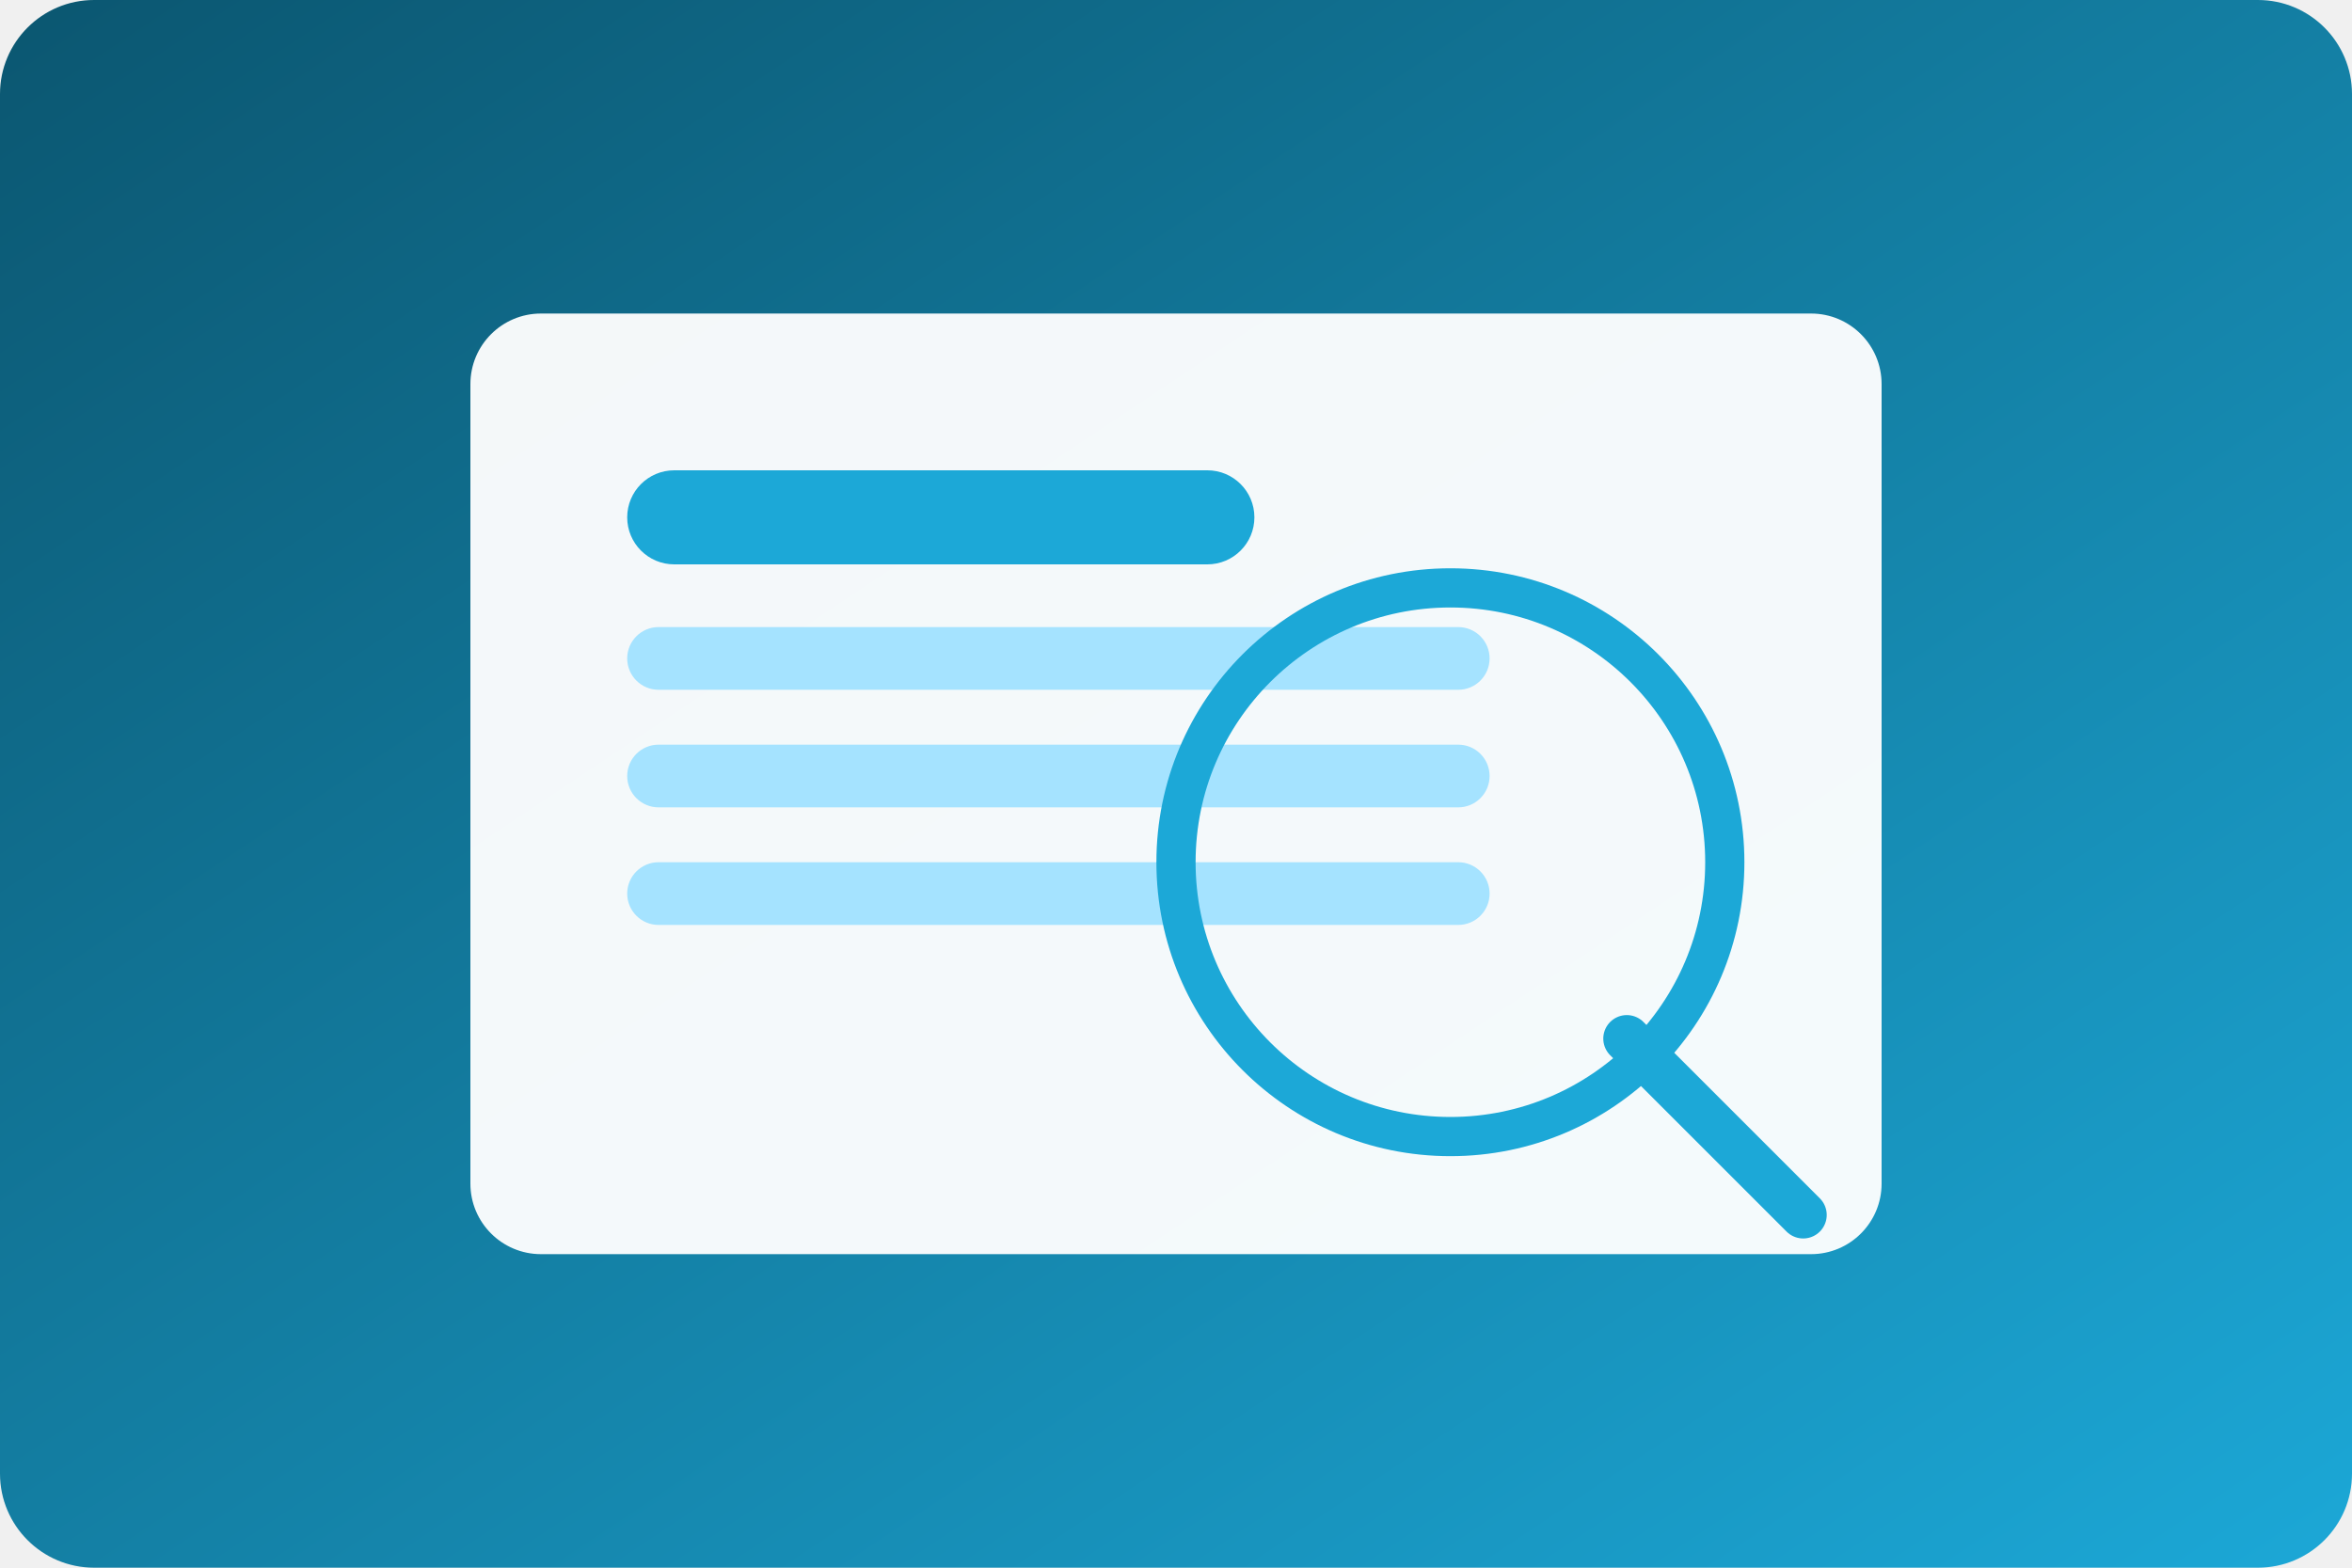
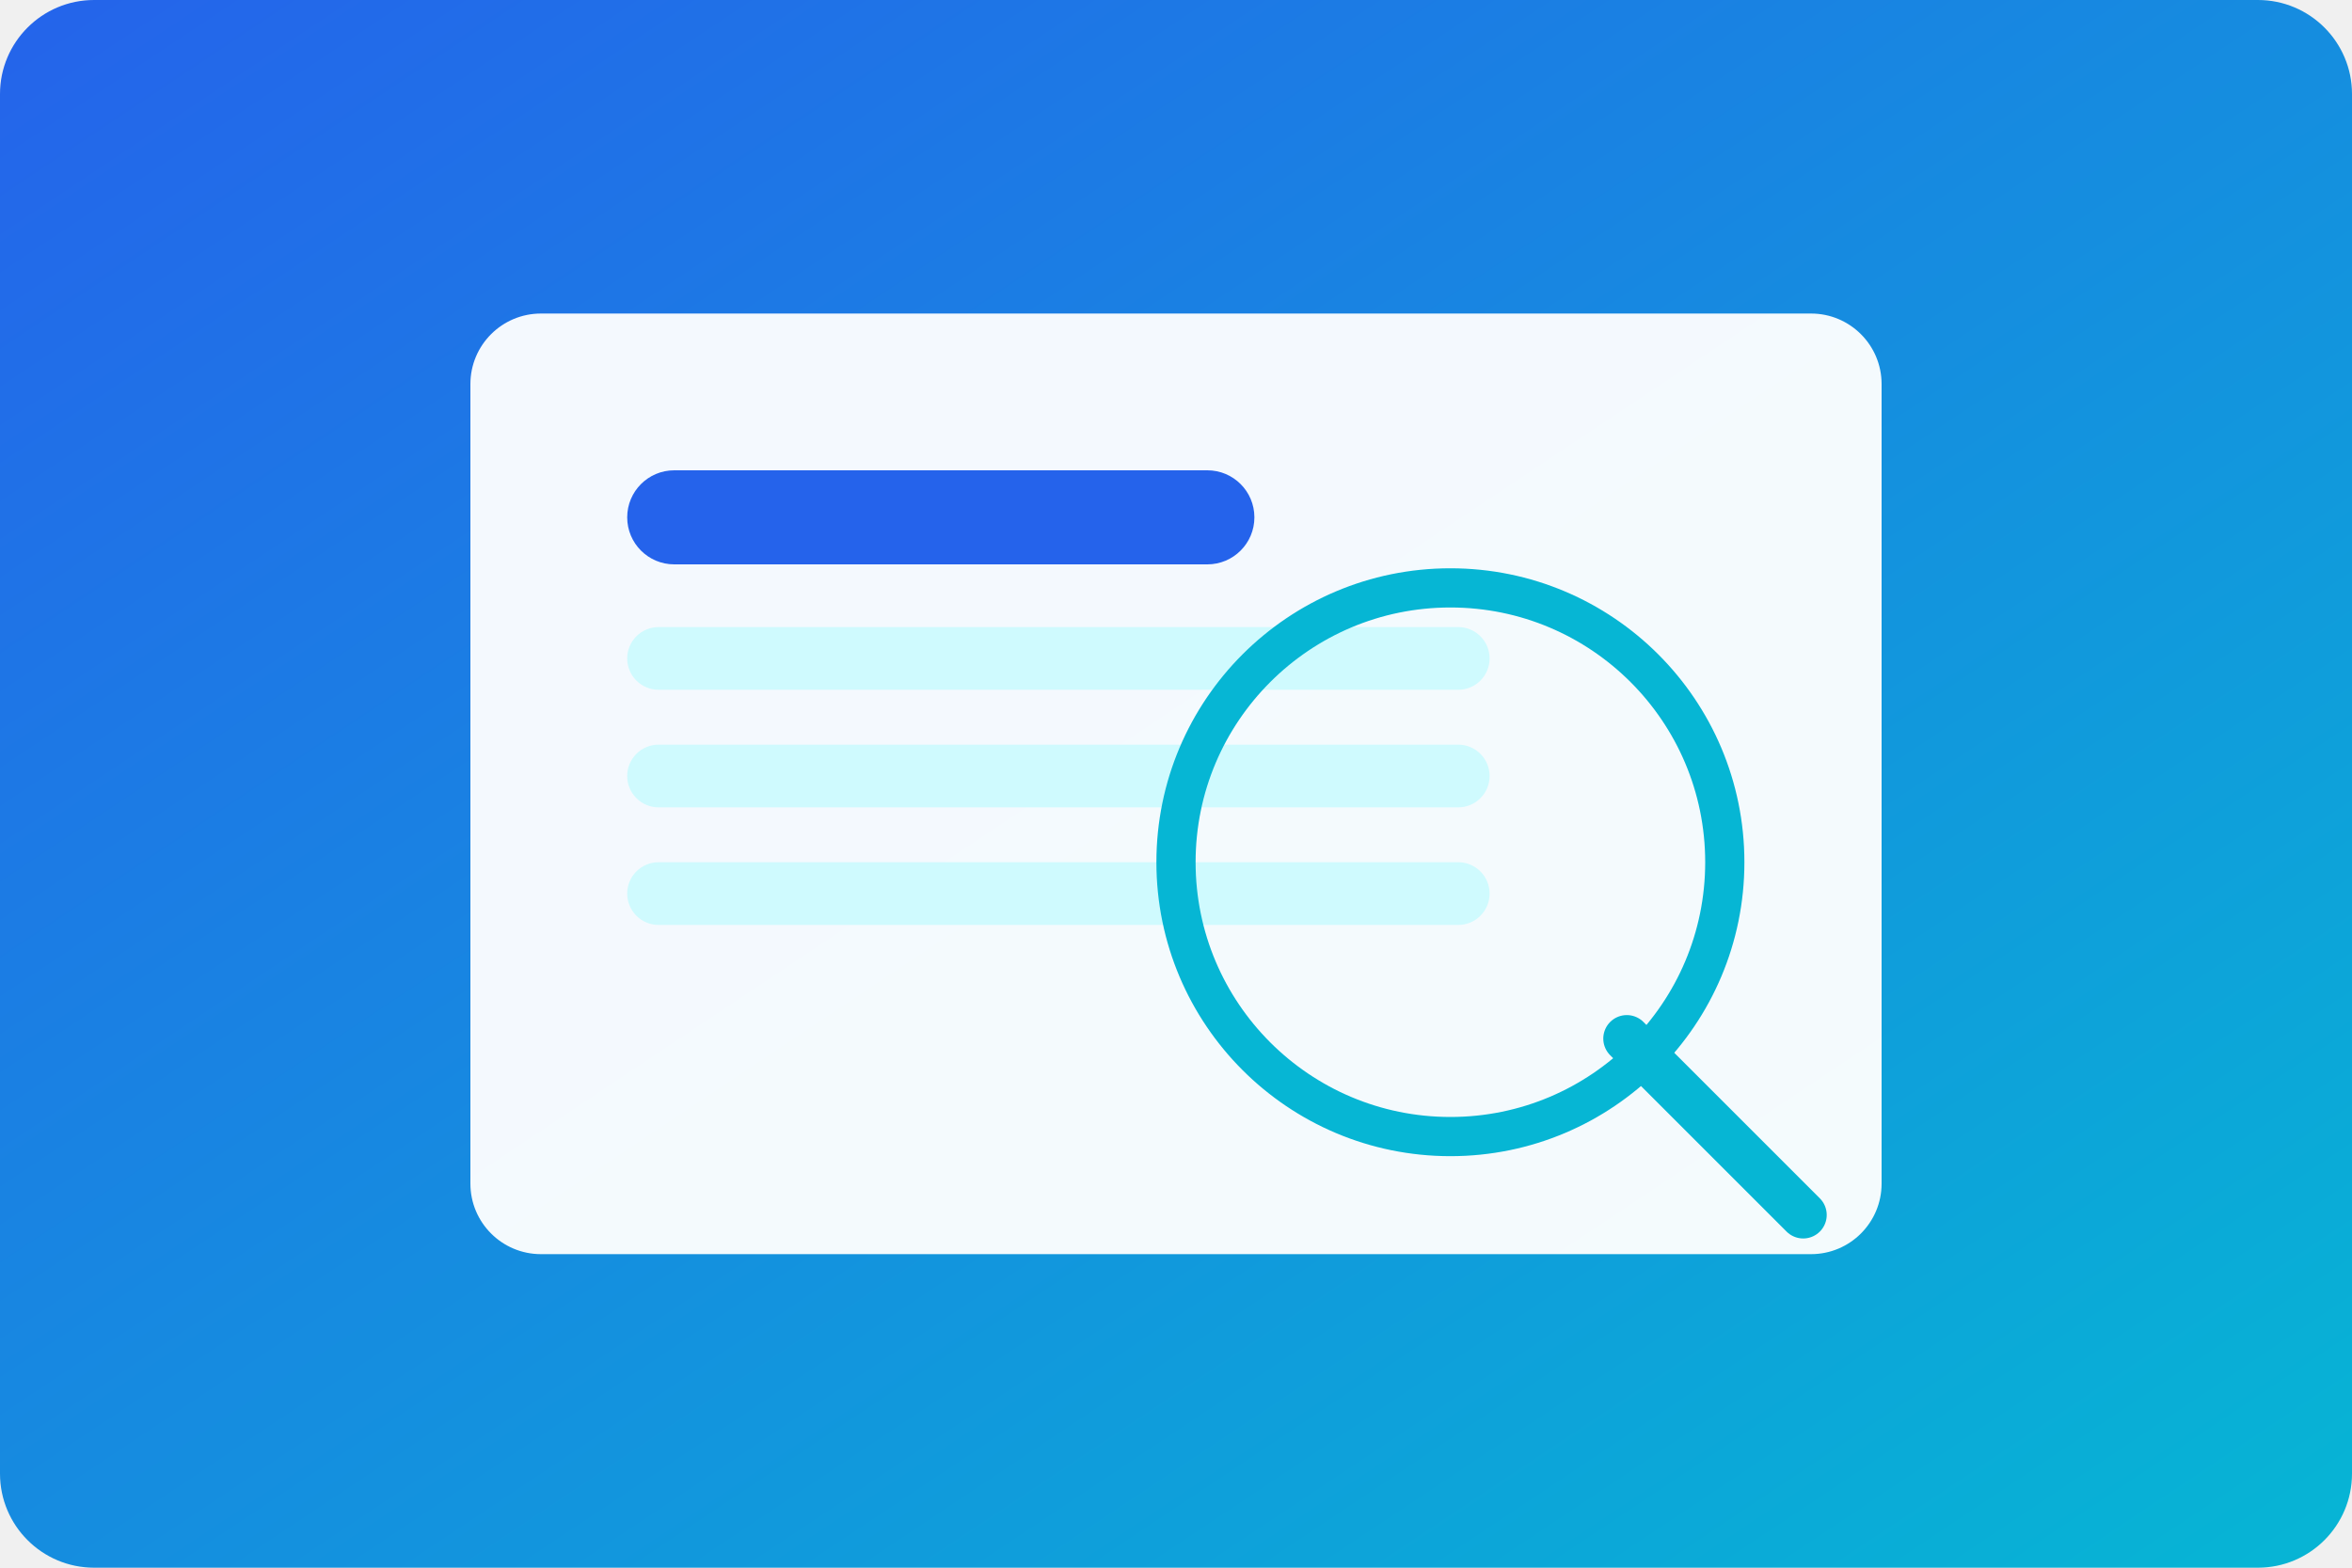
<svg xmlns="http://www.w3.org/2000/svg" viewBox="0 0 600 400" role="img" aria-labelledby="title desc">
  <defs>
    <linearGradient id="bg3" x1="0%" x2="100%" y1="0%" y2="100%">
-       <stop offset="0%" stop-color="#0b5670" />
-       <stop offset="100%" stop-color="#1ca8d7" />
+       <stop offset="0%" stop-color="#2563eb" />
+       <stop offset="100%" stop-color="#06b6d4" />
    </linearGradient>
  </defs>
  <rect width="600" height="400" rx="24" fill="url(#bg3)" />
  <rect x="120" y="80" width="360" height="240" rx="18" fill="#ffffff" opacity="0.95" />
-   <rect x="160" y="120" width="160" height="24" rx="12" fill="#1ca8d7" />
-   <rect x="160" y="160" width="220" height="16" rx="8" fill="#a5e3ff" />
-   <rect x="160" y="190" width="220" height="16" rx="8" fill="#a5e3ff" />
-   <rect x="160" y="220" width="220" height="16" rx="8" fill="#a5e3ff" />
-   <circle cx="370" cy="220" r="70" fill="none" stroke="#1ca8d7" stroke-width="10" />
-   <line x1="415" y1="265" x2="460" y2="310" stroke="#1ca8d7" stroke-width="12" stroke-linecap="round" />
+   <rect x="160" y="120" width="160" height="24" rx="12" fill="#2563eb" />
+   <rect x="160" y="160" width="220" height="16" rx="8" fill="#cffafe" />
+   <rect x="160" y="190" width="220" height="16" rx="8" fill="#cffafe" />
+   <rect x="160" y="220" width="220" height="16" rx="8" fill="#cffafe" />
+   <circle cx="370" cy="220" r="70" fill="none" stroke="#06b6d4" stroke-width="10" />
+   <line x1="415" y1="265" x2="460" y2="310" stroke="#06b6d4" stroke-width="12" stroke-linecap="round" />
</svg>
